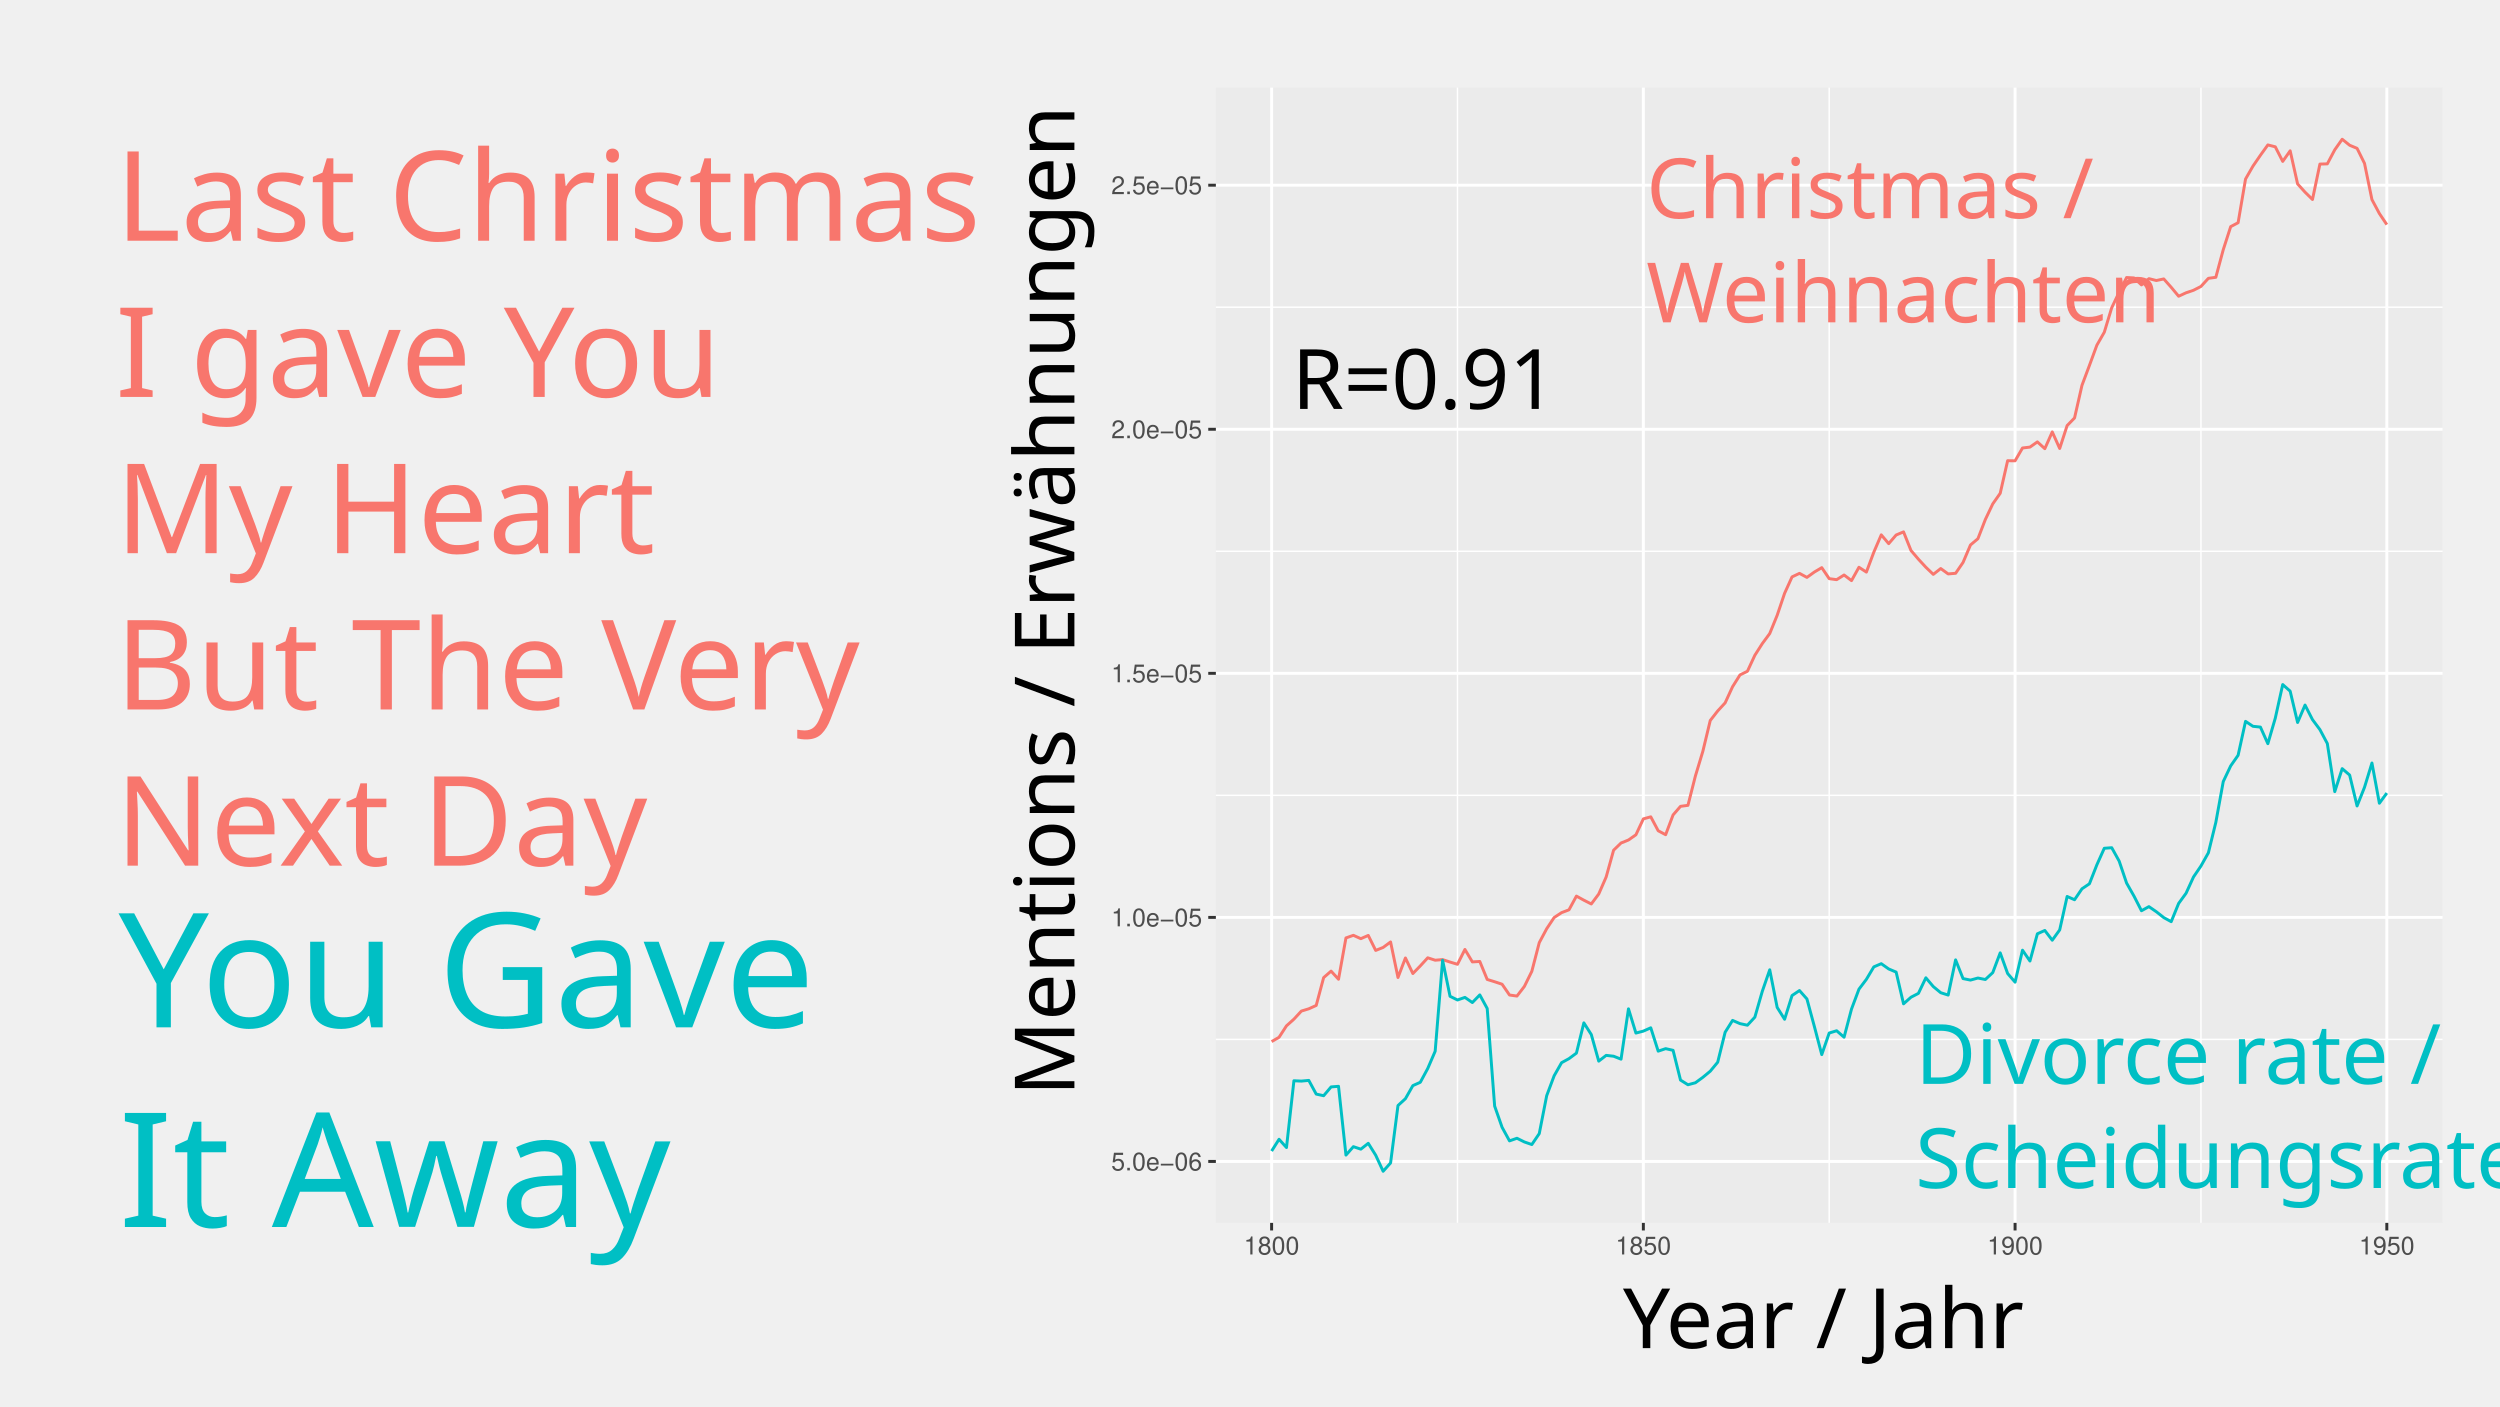
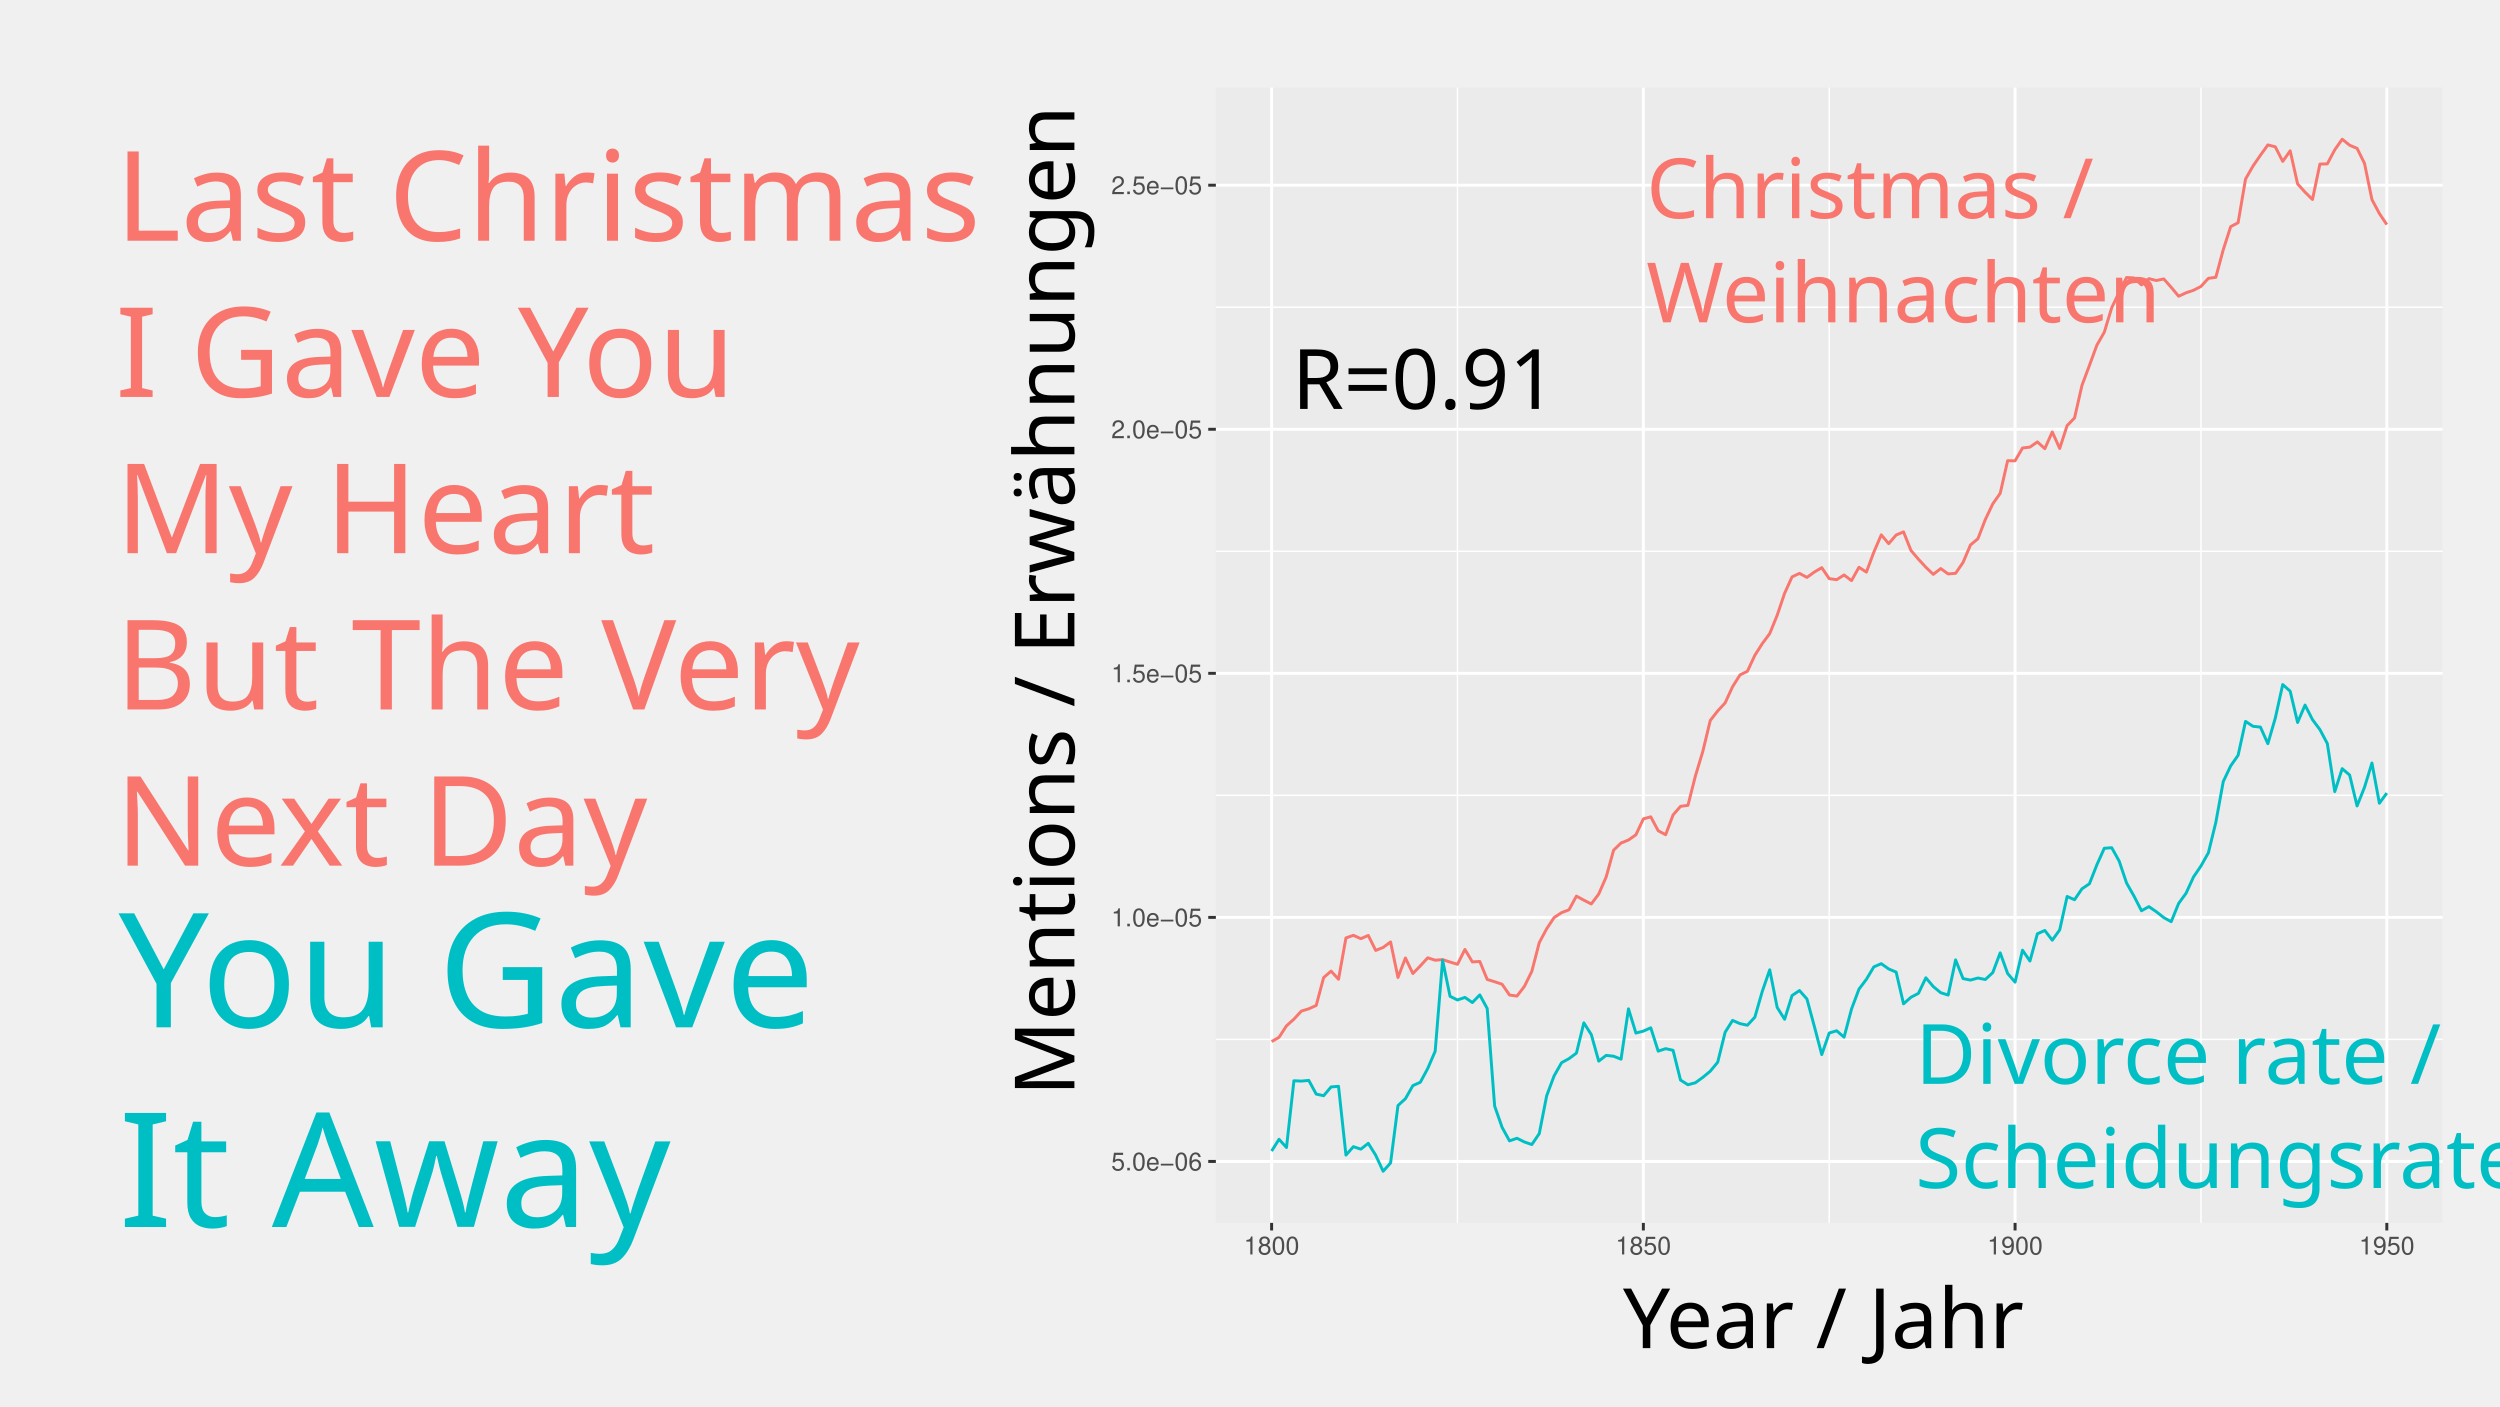
<svg xmlns="http://www.w3.org/2000/svg" width="1920" height="1080" viewBox="0 0 508 285.75" version="1.1" id="svg8">
  <defs id="defs2">
    <clipPath id="clipPath871" clipPathUnits="userSpaceOnUse">
      <path id="path869" d="M 38.7,71.99 H 498.52 V 481.07 H 38.7 Z" />
    </clipPath>
    <clipPath id="clipPath1471" clipPathUnits="userSpaceOnUse">
      <path id="path1469" d="M 56.47,71.99 H 498.52 V 481.07 H 56.47 Z" />
    </clipPath>
  </defs>
  <g id="layer1" transform="translate(0,-11.24998)">
    <g transform="matrix(0.5144244,0,0,-0.5144244,166.6984,283.76)" id="g823">
      <g transform="matrix(0,-1.598432,1.598432,0,-55.47233,217.3184)" id="g1031-3-5-5" style="fill:#f8766d;fill-opacity:1">
        <text id="text1035-9-7-9" style="font-variant:normal;font-weight:normal;font-size:11px;font-family:Helvetica;-inkscape-font-specification:Helvetica;writing-mode:lr-tb;fill:#f8766d;fill-opacity:1;fill-rule:nonzero;stroke:none" transform="matrix(0,1,1,0,13.38,239.23)">
          <tspan id="tspan1033-2-2-1" style="font-style:normal;font-variant:normal;font-weight:normal;font-stretch:normal;font-size:24.688px;font-family:'Baskerville Old Face';-inkscape-font-specification:'Baskerville Old Face';fill:#f8766d;fill-opacity:1" x="0" y="9.908" />
        </text>
        <text xml:space="preserve" style="font-style:normal;font-weight:normal;font-size:20.573px;line-height:1.25;font-family:sans-serif;letter-spacing:0px;word-spacing:0px;fill:#f8766d;fill-opacity:1;stroke:none;stroke-width:0.514" x="169.27" y="-11.776" id="text1332-2-4-4" transform="matrix(0,1,1,0,0,0)">
          <tspan id="tspan1330-6-2-8" x="169.27" y="-11.776" style="font-style:normal;font-variant:normal;font-weight:normal;font-stretch:normal;font-size:32.917px;font-family:'Baskerville Old Face';-inkscape-font-specification:'Baskerville Old Face';fill:#f8766d;fill-opacity:1;stroke-width:0.514">R=0.83</tspan>
        </text>
        <g transform="matrix(0,0.6857719,-0.6857719,0,156.1046,93.71242)" id="g1423">
          <g id="g1425" />
          <g id="g1427" />
          <g id="g1429" />
          <g id="g1431" />
          <g id="g1433" />
          <g id="g1435" />
          <g id="g1437" />
          <g id="g1439" />
          <g id="g1441" />
          <g id="g1443" />
          <g id="g1445" />
          <g id="g1447" />
          <g id="g1449" />
          <g id="g1451" />
          <g id="g1453" />
          <g id="g1455" />
          <g id="g1457" />
          <g id="g1463" />
          <g id="g1465">
            <g clip-path="url(#clipPath1471)" id="g1467">
              <path id="path1473" style="fill:#ebebeb;fill-opacity:1;fill-rule:nonzero;stroke:none" d="M 56.47,71.99 H 498.52 V 481.07 H 56.47 Z" />
              <path id="path1475" style="fill:none;stroke:#ffffff;stroke-width:0.53;stroke-linecap:butt;stroke-linejoin:round;stroke-miterlimit:10;stroke-dasharray:none;stroke-opacity:1" d="M 56.47,138.09 H 498.52" />
              <path id="path1477" style="fill:none;stroke:#ffffff;stroke-width:0.53;stroke-linecap:butt;stroke-linejoin:round;stroke-miterlimit:10;stroke-dasharray:none;stroke-opacity:1" d="M 56.47,226.04 H 498.52" />
              <path id="path1479" style="fill:none;stroke:#ffffff;stroke-width:0.53;stroke-linecap:butt;stroke-linejoin:round;stroke-miterlimit:10;stroke-dasharray:none;stroke-opacity:1" d="M 56.47,313.99 H 498.52" />
              <path id="path1481" style="fill:none;stroke:#ffffff;stroke-width:0.53;stroke-linecap:butt;stroke-linejoin:round;stroke-miterlimit:10;stroke-dasharray:none;stroke-opacity:1" d="M 56.47,401.94 H 498.52" />
              <path id="path1483" style="fill:none;stroke:#ffffff;stroke-width:0.53;stroke-linecap:butt;stroke-linejoin:round;stroke-miterlimit:10;stroke-dasharray:none;stroke-opacity:1" d="M 143.54,71.99 V 481.07" />
              <path id="path1485" style="fill:none;stroke:#ffffff;stroke-width:0.53;stroke-linecap:butt;stroke-linejoin:round;stroke-miterlimit:10;stroke-dasharray:none;stroke-opacity:1" d="M 277.49,71.99 V 481.07" />
              <path id="path1487" style="fill:none;stroke:#ffffff;stroke-width:0.53;stroke-linecap:butt;stroke-linejoin:round;stroke-miterlimit:10;stroke-dasharray:none;stroke-opacity:1" d="M 411.45,71.99 V 481.07" />
              <path id="path1489" style="fill:none;stroke:#ffffff;stroke-width:1.07;stroke-linecap:butt;stroke-linejoin:round;stroke-miterlimit:10;stroke-dasharray:none;stroke-opacity:1" d="M 56.47,94.12 H 498.52" />
              <path id="path1491" style="fill:none;stroke:#ffffff;stroke-width:1.07;stroke-linecap:butt;stroke-linejoin:round;stroke-miterlimit:10;stroke-dasharray:none;stroke-opacity:1" d="M 56.47,182.06 H 498.52" />
              <path id="path1493" style="fill:none;stroke:#ffffff;stroke-width:1.07;stroke-linecap:butt;stroke-linejoin:round;stroke-miterlimit:10;stroke-dasharray:none;stroke-opacity:1" d="M 56.47,270.01 H 498.52" />
              <path id="path1495" style="fill:none;stroke:#ffffff;stroke-width:1.07;stroke-linecap:butt;stroke-linejoin:round;stroke-miterlimit:10;stroke-dasharray:none;stroke-opacity:1" d="M 56.47,357.96 H 498.52" />
              <path id="path1497" style="fill:none;stroke:#ffffff;stroke-width:1.07;stroke-linecap:butt;stroke-linejoin:round;stroke-miterlimit:10;stroke-dasharray:none;stroke-opacity:1" d="M 56.47,445.91 H 498.52" />
              <path id="path1499" style="fill:none;stroke:#ffffff;stroke-width:1.07;stroke-linecap:butt;stroke-linejoin:round;stroke-miterlimit:10;stroke-dasharray:none;stroke-opacity:1" d="M 76.56,71.99 V 481.07" />
              <path id="path1501" style="fill:none;stroke:#ffffff;stroke-width:1.07;stroke-linecap:butt;stroke-linejoin:round;stroke-miterlimit:10;stroke-dasharray:none;stroke-opacity:1" d="M 210.52,71.99 V 481.07" />
              <path id="path1503" style="fill:none;stroke:#ffffff;stroke-width:1.07;stroke-linecap:butt;stroke-linejoin:round;stroke-miterlimit:10;stroke-dasharray:none;stroke-opacity:1" d="M 344.47,71.99 V 481.07" />
              <path id="path1505" style="fill:none;stroke:#ffffff;stroke-width:1.07;stroke-linecap:butt;stroke-linejoin:round;stroke-miterlimit:10;stroke-dasharray:none;stroke-opacity:1" d="M 478.43,71.99 V 481.07" />
              <path id="path1507" style="fill:none;stroke:#f8766d;stroke-width:1.07;stroke-linecap:butt;stroke-linejoin:round;stroke-miterlimit:10;stroke-dasharray:none;stroke-opacity:1" d="m 76.56,137.3 2.68,1.56 2.68,4.12 2.68,2.41 2.68,2.91 2.68,0.82 2.67,1.21 2.68,10.03 2.68,2.34 2.68,-2.93 2.68,14.89 2.68,0.94 2.68,-1.21 2.68,1.17 2.68,-5.4 2.68,1.07 2.68,1.98 2.67,-12.81 2.68,7.04 2.68,-5.61 2.68,2.75 2.68,2.92 2.68,-0.87 2.68,0.22 2.68,-0.88 2.68,-0.81 2.68,5.35 2.68,-4.49 2.68,0.16 2.67,-6.48 2.68,-0.83 2.68,-0.89 2.68,-3.89 2.68,-0.38 2.68,3.48 2.68,5.44 2.68,10.33 2.68,5.02 2.68,4.03 2.68,1.76 2.67,1.02 2.68,4.94 2.68,-1.47 2.68,-1.36 2.68,3.58 2.68,6.15 2.68,9.65 2.68,2.59 2.68,1.08 2.68,1.88 2.68,5.73 2.67,0.74 2.68,-5.02 2.68,-1.42 2.68,7.12 2.68,3.1 2.68,0.36 2.68,10.56 2.68,8.88 2.68,11.14 2.68,3.43 2.68,2.92 2.68,5.82 2.67,4.24 2.68,1.32 2.68,5.77 2.68,4.2 2.68,3.63 2.68,6.57 2.68,7.93 2.68,5.91 2.68,1.27 2.68,-1.45 2.68,1.93 2.67,1.58 2.68,-3.96 2.68,-0.37 2.68,1.68 2.68,-2.02 2.68,4.81 2.68,-1.74 2.68,7.18 2.68,6.24 2.68,-3.17 2.68,3.12 2.67,1.12 2.68,-6.7 2.68,-3.14 2.68,-2.9 2.68,-2.57 2.68,2.1 2.68,-1.94 2.68,0.23 2.68,3.9 2.68,6.3 2.68,2.26 2.68,6.93 2.67,5.62 2.68,3.81 2.68,11.75 2.68,-0.04 2.68,4.62 2.68,0.32 2.68,1.88 2.68,-2.45 2.68,6.04 2.68,-5.96 2.68,8.25 2.67,2.75 2.68,11.76 2.68,7.15 2.68,7.3 2.68,4.68 2.68,8.83 2.68,5.61 2.68,5.27 2.68,-0.15 2.68,-2.51 2.68,2.25 2.67,-0.67 2.68,0.57 2.68,-3.01 2.68,-3.22 2.68,1.24 2.68,0.91 2.68,1.37 2.68,2.93 2.68,0.37 2.68,9.95 2.68,8.31 2.67,1.41 2.68,15.74 2.68,4.66 2.68,3.91 2.68,3.72 2.68,-0.68 2.68,-5.25 2.68,3.81 2.68,-11.94 2.68,-2.96 2.68,-2.64 2.68,12.76 2.67,0.08 2.68,5.06 2.68,3.81 2.68,-2.16 2.68,-1.12 2.68,-5.42 2.68,-13.06 2.68,-5.01 2.68,-4" />
              <path id="path1509" style="fill:none;stroke:#00bfc4;stroke-width:1.07;stroke-linecap:butt;stroke-linejoin:round;stroke-miterlimit:10;stroke-dasharray:none;stroke-opacity:1" d="m 76.56,97.86 2.68,4.24 2.68,-2.97 2.68,24.06 2.68,-0.12 2.68,0.25 2.67,-4.93 2.68,-0.59 2.68,3.17 2.68,0.22 2.68,-24.78 2.68,3.03 2.68,-0.9 2.68,2.11 2.68,-4.29 2.68,-5.78 2.68,3 2.67,20.69 2.68,2.46 2.68,4.71 2.68,1.2 2.68,4.97 2.68,6.22 2.68,32.79 2.68,-12.99 2.68,-1.33 2.68,0.93 2.68,-1.85 2.68,2.75 2.67,-4.9 2.68,-35.17 2.68,-7.64 2.68,-4.89 2.68,0.94 2.68,-1.33 2.68,-0.93 2.68,3.94 2.68,13.67 2.68,7.16 2.68,4.72 2.67,1.46 2.68,1.99 2.68,10.9 2.68,-4.21 2.68,-9.58 2.68,2.08 2.68,-0.31 2.68,-1.06 2.68,18.14 2.68,-8.73 2.68,0.7 2.67,1.19 2.68,-8.41 2.68,0.9 2.68,-0.6 2.68,-10.72 2.68,-1.69 2.68,0.72 2.68,1.95 2.68,2.22 2.68,3.24 2.68,10.8 2.68,4.26 2.67,-1.16 2.68,-0.57 2.68,2.9 2.68,9.31 2.68,7.76 2.68,-13.56 2.68,-4.27 2.68,8.55 2.68,1.8 2.68,-3.03 2.68,-9.9 2.67,-10.15 2.68,7.77 2.68,0.82 2.68,-2.32 2.68,10.14 2.68,7.16 2.68,3.55 2.68,4.49 2.68,1.15 2.68,-1.9 2.68,-1.13 2.67,-11.44 2.68,2.38 2.68,1.39 2.68,5.61 2.68,-3.16 2.68,-2.21 2.68,-0.85 2.68,12.68 2.68,-6.74 2.68,-0.54 2.68,0.74 2.68,-0.53 2.67,2.49 2.68,7.11 2.68,-7.44 2.68,-3.12 2.68,11.52 2.68,-3.9 2.68,9.81 2.68,1.2 2.68,-3.51 2.68,3.72 2.68,12.04 2.67,-1.17 2.68,3.94 2.68,1.8 2.68,6.83 2.68,5.97 2.68,0.2 2.68,-4.83 2.68,-7.92 2.68,-4.72 2.68,-5.24 2.68,1.48 2.67,-1.84 2.68,-2.11 2.68,-1.47 2.68,6.57 2.68,3.68 2.68,5.86 2.68,3.95 2.68,4.76 2.68,10.95 2.68,14.72 2.68,5.65 2.67,3.82 2.68,12.22 2.68,-1.78 2.68,-0.28 2.68,-5.98 2.68,9.2 2.68,12.1 2.68,-2.38 2.68,-11.28 2.68,6.27 2.68,-5.24 2.68,-3.6 2.67,-5.02 2.68,-17.33 2.68,8.28 2.68,-2.3 2.68,-11.14 2.68,6.73 2.68,8.74 2.68,-14.49 2.68,3.67" />
            </g>
          </g>
          <g id="g1511" />
          <g id="g1513" />
          <g id="g1515" />
          <g id="g1517" />
          <g id="g1519" />
          <g id="g1521" />
          <g id="g1523" />
          <g id="g1525" />
          <g id="g1527" />
          <g id="g1529" />
          <g id="g1531" />
          <g id="g1533" />
          <g id="g1535" />
          <g id="g1537" />
          <g id="g1539" />
          <g id="g1541">
            <text id="text1545" style="font-variant:normal;font-weight:normal;font-size:9px;font-family:Helvetica;-inkscape-font-specification:Helvetica;writing-mode:lr-tb;fill:#4d4d4d;fill-opacity:1;fill-rule:nonzero;stroke:none" transform="matrix(1,0,0,-1,18.76,90.88)">
              <tspan id="tspan1543" y="0" x="0 5.004 7.506 12.51 17.514 22.77 27.774">5.0e−06</tspan>
            </text>
            <text id="text1549" style="font-variant:normal;font-weight:normal;font-size:9px;font-family:Helvetica;-inkscape-font-specification:Helvetica;writing-mode:lr-tb;fill:#4d4d4d;fill-opacity:1;fill-rule:nonzero;stroke:none" transform="matrix(1,0,0,-1,18.76,178.83)">
              <tspan id="tspan1547" y="0" x="0 5.004 7.506 12.51 17.514 22.77 27.774">1.0e−05</tspan>
            </text>
            <text id="text1553" style="font-variant:normal;font-weight:normal;font-size:9px;font-family:Helvetica;-inkscape-font-specification:Helvetica;writing-mode:lr-tb;fill:#4d4d4d;fill-opacity:1;fill-rule:nonzero;stroke:none" transform="matrix(1,0,0,-1,18.76,266.78)">
              <tspan id="tspan1551" y="0" x="0 5.004 7.506 12.51 17.514 22.77 27.774">1.5e−05</tspan>
            </text>
            <text id="text1557" style="font-variant:normal;font-weight:normal;font-size:9px;font-family:Helvetica;-inkscape-font-specification:Helvetica;writing-mode:lr-tb;fill:#4d4d4d;fill-opacity:1;fill-rule:nonzero;stroke:none" transform="matrix(1,0,0,-1,18.76,354.73)">
              <tspan id="tspan1555" y="0" x="0 5.004 7.506 12.51 17.514 22.77 27.774">2.0e−05</tspan>
            </text>
            <text id="text1561" style="font-variant:normal;font-weight:normal;font-size:9px;font-family:Helvetica;-inkscape-font-specification:Helvetica;writing-mode:lr-tb;fill:#4d4d4d;fill-opacity:1;fill-rule:nonzero;stroke:none" transform="matrix(1,0,0,-1,18.76,442.68)">
              <tspan id="tspan1559" y="0" x="0 5.004 7.506 12.51 17.514 22.77 27.774">2.5e−05</tspan>
            </text>
          </g>
          <g id="g1563" />
          <g id="g1565">
            <path id="path1567" style="fill:none;stroke:#333333;stroke-width:1.07;stroke-linecap:butt;stroke-linejoin:round;stroke-miterlimit:10;stroke-dasharray:none;stroke-opacity:1" d="m 53.73,94.12 h 2.74" />
            <path id="path1569" style="fill:none;stroke:#333333;stroke-width:1.07;stroke-linecap:butt;stroke-linejoin:round;stroke-miterlimit:10;stroke-dasharray:none;stroke-opacity:1" d="m 53.73,182.06 h 2.74" />
            <path id="path1571" style="fill:none;stroke:#333333;stroke-width:1.07;stroke-linecap:butt;stroke-linejoin:round;stroke-miterlimit:10;stroke-dasharray:none;stroke-opacity:1" d="m 53.73,270.01 h 2.74" />
            <path id="path1573" style="fill:none;stroke:#333333;stroke-width:1.07;stroke-linecap:butt;stroke-linejoin:round;stroke-miterlimit:10;stroke-dasharray:none;stroke-opacity:1" d="m 53.73,357.96 h 2.74" />
            <path id="path1575" style="fill:none;stroke:#333333;stroke-width:1.07;stroke-linecap:butt;stroke-linejoin:round;stroke-miterlimit:10;stroke-dasharray:none;stroke-opacity:1" d="m 53.73,445.91 h 2.74" />
          </g>
          <g id="g1577" />
          <g id="g1579" />
          <g id="g1581" />
          <g id="g1583" />
          <g id="g1585" />
          <g id="g1587" />
          <g id="g1589" />
          <g id="g1591" />
          <g id="g1593" />
          <g id="g1595">
            <path id="path1597" style="fill:none;stroke:#333333;stroke-width:1.07;stroke-linecap:butt;stroke-linejoin:round;stroke-miterlimit:10;stroke-dasharray:none;stroke-opacity:1" d="m 76.56,69.25 v 2.74" />
            <path id="path1599" style="fill:none;stroke:#333333;stroke-width:1.07;stroke-linecap:butt;stroke-linejoin:round;stroke-miterlimit:10;stroke-dasharray:none;stroke-opacity:1" d="m 210.52,69.25 v 2.74" />
            <path id="path1601" style="fill:none;stroke:#333333;stroke-width:1.07;stroke-linecap:butt;stroke-linejoin:round;stroke-miterlimit:10;stroke-dasharray:none;stroke-opacity:1" d="m 344.47,69.25 v 2.74" />
            <path id="path1603" style="fill:none;stroke:#333333;stroke-width:1.07;stroke-linecap:butt;stroke-linejoin:round;stroke-miterlimit:10;stroke-dasharray:none;stroke-opacity:1" d="m 478.43,69.25 v 2.74" />
          </g>
          <g id="g1605" />
          <g id="g1607">
            <text id="text1611" style="font-variant:normal;font-weight:normal;font-size:9px;font-family:Helvetica;-inkscape-font-specification:Helvetica;writing-mode:lr-tb;fill:#4d4d4d;fill-opacity:1;fill-rule:nonzero;stroke:none" transform="matrix(1,0,0,-1,66.55,60.59)">
              <tspan id="tspan1609" y="0" x="0 5.004 10.008 15.012">1800</tspan>
            </text>
            <text id="text1615" style="font-variant:normal;font-weight:normal;font-size:9px;font-family:Helvetica;-inkscape-font-specification:Helvetica;writing-mode:lr-tb;fill:#4d4d4d;fill-opacity:1;fill-rule:nonzero;stroke:none" transform="matrix(1,0,0,-1,200.51,60.59)">
              <tspan id="tspan1613" y="0" x="0 5.004 10.008 15.012">1850</tspan>
            </text>
            <text id="text1619" style="font-variant:normal;font-weight:normal;font-size:9px;font-family:Helvetica;-inkscape-font-specification:Helvetica;writing-mode:lr-tb;fill:#4d4d4d;fill-opacity:1;fill-rule:nonzero;stroke:none" transform="matrix(1,0,0,-1,334.46,60.59)">
              <tspan id="tspan1617" y="0" x="0 5.004 10.008 15.012">1900</tspan>
            </text>
            <text id="text1623" style="font-variant:normal;font-weight:normal;font-size:9px;font-family:Helvetica;-inkscape-font-specification:Helvetica;writing-mode:lr-tb;fill:#4d4d4d;fill-opacity:1;fill-rule:nonzero;stroke:none" transform="matrix(1,0,0,-1,468.42,60.59)">
              <tspan id="tspan1621" y="0" x="0 5.004 10.008 15.012">1950</tspan>
            </text>
          </g>
          <g id="g1625" />
          <g id="g1627" />
          <g id="g1629" />
          <g id="g1631" />
          <g id="g1633" />
          <g id="g1641" />
          <g id="g1649" />
          <g id="g1651" />
          <g id="g1653" />
          <g id="g1655" />
          <g id="g1657" />
          <g id="g1659" />
          <g id="g1661" />
          <g id="g1667" />
          <g id="g1669" />
          <g id="g1671" />
          <g id="g1679" />
          <g id="g1681" />
          <g id="g1687" />
          <g id="g1693" />
          <g id="g1699" />
          <g id="g1705" />
          <g id="g1707" />
          <g id="g1709" />
          <g id="g1717" />
          <g id="g1719" />
          <g id="g1721" />
          <g id="g1723" />
          <g id="g1731" />
          <g id="g1733" />
          <g id="g1735" />
          <g id="g1737" />
          <g id="g1739" />
          <g id="g1741" />
          <g id="g1743">
            <text id="text1747" style="font-variant:normal;font-weight:normal;font-size:13px;font-family:Helvetica;-inkscape-font-specification:Helvetica;writing-mode:lr-tb;fill:#000000;fill-opacity:1;fill-rule:nonzero;stroke:none" transform="matrix(1,0,0,-1,56.47,489.19)">
              <tspan id="tspan1745" x="0" y="11.71" />
            </text>
          </g>
          <g id="g1749" />
          <g id="g1751" />
          <g id="g1753" />
          <g id="g1755" />
          <g id="g1757" />
          <g id="g1759" />
        </g>
      </g>
      <g id="g825" />
      <g id="g827" />
      <g id="g829" />
      <g id="g831" />
      <g id="g833" />
      <g id="g835" />
      <g id="g837" />
      <g id="g839" />
      <g id="g841" />
      <g id="g843" />
      <g id="g845" />
      <g id="g847" />
      <g id="g849" />
      <g id="g851" />
      <g id="g853" />
      <g id="g855" />
      <g id="g857" />
      <g id="g863" />
      <g id="g909" />
      <g id="g911" />
      <g id="g913" />
      <g id="g915" />
      <g id="g917" />
      <g id="g919" />
      <g id="g921" />
      <g id="g923" />
      <g id="g925" />
      <g id="g927" />
      <g id="g929" />
      <g id="g931" />
      <g id="g933" />
      <g id="g935" />
      <g id="g937" />
      <g id="g957" />
      <g id="g969" />
      <g id="g971" />
      <g id="g973" />
      <g id="g975" />
      <g id="g977" />
      <g id="g979" />
      <g id="g981" />
      <g id="g983" />
      <g id="g985" />
      <g id="g997" />
      <g id="g1017" />
      <g id="g1019" />
      <g id="g1021" />
      <g id="g1023" />
      <g id="g1025" />
      <g id="g1027" />
      <g id="g1029" />
      <g id="g1031" transform="translate(117.267,12.85822)">
        <text id="text1035" style="font-variant:normal;font-weight:normal;font-size:11px;font-family:Helvetica;-inkscape-font-specification:Helvetica;writing-mode:lr-tb;fill:#000000;fill-opacity:1;fill-rule:nonzero;stroke:none" transform="matrix(0,1,1,0,13.38,239.23)">
          <tspan id="tspan1033" style="font-style:normal;font-variant:normal;font-weight:normal;font-stretch:normal;font-size:24.688px;font-family:'Baskerville Old Face';-inkscape-font-specification:'Baskerville Old Face'" x="0" y="9.908" />
        </text>
        <text xml:space="preserve" style="font-style:normal;font-weight:normal;font-size:20.573px;line-height:1.25;font-family:sans-serif;letter-spacing:0px;word-spacing:0px;fill:#000000;fill-opacity:1;stroke:none;stroke-width:0.514" x="83.891" y="-16.919" id="text1332" transform="matrix(0,1,1,0,0,0)">
          <tspan id="tspan1330" x="83.891" y="-16.919" style="font-style:normal;font-variant:normal;font-weight:normal;font-stretch:normal;font-size:32.917px;font-family:'Baskerville Old Face';-inkscape-font-specification:'Baskerville Old Face';stroke-width:0.514">Mentions / Erwähnungen</tspan>
        </text>
      </g>
      <g id="g1037" />
      <g id="g1039" />
      <g id="g1041" />
      <g id="g1043" />
      <g id="g1045" />
      <g id="g1047" />
      <g id="g1049" />
      <g id="g1055" />
      <g id="g1057" />
      <g id="g1059" />
      <g id="g1061" />
      <g id="g1067" />
      <g id="g1069" />
      <g id="g1075" />
      <g id="g1081" />
      <g id="g1087" />
      <g id="g1093" />
      <g id="g1099" />
      <g id="g1105" />
      <g id="g1107" />
      <g id="g1109" />
      <g id="g1117" />
      <g id="g1119" />
      <g id="g1121" />
      <g id="g1123" />
      <g id="g1131" />
      <g id="g1133" />
      <g id="g1135" />
      <g id="g1137" />
      <g id="g1139" />
      <g id="g1141" />
      <g id="g1149" />
      <g id="g1151" />
      <g id="g1153" />
      <g id="g1155" />
      <g id="g1157" />
      <g id="g1159" />
      <g transform="rotate(-90,306.9833,99.07965)" id="g1031-3" style="fill:#f8766d;fill-opacity:1">
        <text id="text1035-9" style="font-variant:normal;font-weight:normal;font-size:11px;font-family:Helvetica;-inkscape-font-specification:Helvetica;writing-mode:lr-tb;fill:#f8766d;fill-opacity:1;fill-rule:nonzero;stroke:none" transform="matrix(0,1,1,0,13.38,239.23)">
          <tspan id="tspan1033-2" style="font-style:normal;font-variant:normal;font-weight:normal;font-stretch:normal;font-size:24.688px;font-family:'Baskerville Old Face';-inkscape-font-specification:'Baskerville Old Face';fill:#f8766d;fill-opacity:1" x="0" y="9.908" />
        </text>
        <text xml:space="preserve" style="font-style:normal;font-weight:normal;font-size:20.573px;line-height:1.25;font-family:sans-serif;letter-spacing:0px;word-spacing:0px;fill:#f8766d;fill-opacity:1;stroke:none;stroke-width:0.514" x="118.351" y="-37.492" id="text1332-2" transform="matrix(0,1,1,0,0,0)">
          <tspan id="tspan1330-6" x="118.351" y="-37.492" style="font-style:normal;font-variant:normal;font-weight:normal;font-stretch:normal;font-size:32.917px;font-family:'Baskerville Old Face';-inkscape-font-specification:'Baskerville Old Face';fill:#f8766d;fill-opacity:1;stroke-width:0.514">Christmas /</tspan>
          <tspan x="118.351" y="3.654" style="font-style:normal;font-variant:normal;font-weight:normal;font-stretch:normal;font-size:32.917px;font-family:'Baskerville Old Face';-inkscape-font-specification:'Baskerville Old Face';fill:#f8766d;fill-opacity:1;stroke-width:0.514" id="tspan1984">Weihnachten</tspan>
        </text>
      </g>
      <g transform="rotate(-90,244.6878,-75.65202)" id="g1031-3-5" style="fill:#f8766d;fill-opacity:1">
        <text id="text1035-9-7" style="font-variant:normal;font-weight:normal;font-size:11px;font-family:Helvetica;-inkscape-font-specification:Helvetica;writing-mode:lr-tb;fill:#f8766d;fill-opacity:1;fill-rule:nonzero;stroke:none" transform="matrix(0,1,1,0,13.38,239.23)">
          <tspan id="tspan1033-2-2" style="font-style:normal;font-variant:normal;font-weight:normal;font-stretch:normal;font-size:24.688px;font-family:'Baskerville Old Face';-inkscape-font-specification:'Baskerville Old Face';fill:#f8766d;fill-opacity:1" x="0" y="9.908" />
        </text>
        <text xml:space="preserve" style="font-style:normal;font-weight:normal;font-size:20.573px;line-height:1.25;font-family:sans-serif;letter-spacing:0px;word-spacing:0px;fill:#00bfc4;fill-opacity:1;stroke:none;stroke-width:0.514" x="112.179" y="67.431" id="text1332-2-4" transform="matrix(0,1,1,0,0,0)">
          <tspan id="tspan1330-6-2" x="112.179" y="67.431" style="font-style:normal;font-variant:normal;font-weight:normal;font-stretch:normal;font-size:32.917px;font-family:'Baskerville Old Face';-inkscape-font-specification:'Baskerville Old Face';fill:#00bfc4;fill-opacity:1;stroke-width:0.514">Divorce rate / </tspan>
          <tspan x="112.179" y="108.577" style="font-style:normal;font-variant:normal;font-weight:normal;font-stretch:normal;font-size:32.917px;font-family:'Baskerville Old Face';-inkscape-font-specification:'Baskerville Old Face';fill:#00bfc4;fill-opacity:1;stroke-width:0.514" id="tspan1986">Scheidungsrate</tspan>
        </text>
      </g>
      <g id="g1031-8" transform="rotate(-90,48.85953,-1.178851)">
        <text id="text1035-3" style="font-variant:normal;font-weight:normal;font-size:11px;font-family:Helvetica;-inkscape-font-specification:Helvetica;writing-mode:lr-tb;fill:#000000;fill-opacity:1;fill-rule:nonzero;stroke:none" transform="matrix(0,1,1,0,13.38,239.23)">
          <tspan id="tspan1033-7" style="font-style:normal;font-variant:normal;font-weight:normal;font-stretch:normal;font-size:24.688px;font-family:'Baskerville Old Face';-inkscape-font-specification:'Baskerville Old Face'" x="0" y="9.908" />
        </text>
        <text xml:space="preserve" style="font-style:normal;font-weight:normal;font-size:20.573px;line-height:1.25;font-family:sans-serif;letter-spacing:0px;word-spacing:0px;fill:#000000;fill-opacity:1;stroke:none;stroke-width:0.514" x="266.992" y="50.458" id="text1332-6" transform="matrix(0,1,1,0,0,0)">
          <tspan id="tspan1330-65" x="266.992" y="50.458" style="font-style:normal;font-variant:normal;font-weight:normal;font-stretch:normal;font-size:32.917px;font-family:'Baskerville Old Face';-inkscape-font-specification:'Baskerville Old Face';stroke-width:0.514">Year / Jahr</tspan>
        </text>
      </g>
      <g id="g1031-8-9" transform="rotate(-90,141.2217,277.4508)">
        <text id="text1035-3-8" style="font-variant:normal;font-weight:normal;font-size:11px;font-family:Helvetica;-inkscape-font-specification:Helvetica;writing-mode:lr-tb;fill:#000000;fill-opacity:1;fill-rule:nonzero;stroke:none" transform="matrix(0,1,1,0,13.38,239.23)">
          <tspan id="tspan1033-7-9" style="font-style:normal;font-variant:normal;font-weight:normal;font-stretch:normal;font-size:24.688px;font-family:'Baskerville Old Face';-inkscape-font-specification:'Baskerville Old Face'" x="0" y="9.908" />
        </text>
        <text xml:space="preserve" style="font-style:normal;font-weight:normal;font-size:20.573px;line-height:1.25;font-family:sans-serif;letter-spacing:0px;word-spacing:0px;fill:#000000;fill-opacity:1;stroke:none;stroke-width:0.514" x="322.54" y="50.458" id="text1332-6-8" transform="matrix(0,1,1,0,0,0)">
          <tspan id="tspan1330-65-6" x="322.54" y="50.458" style="font-style:normal;font-variant:normal;font-weight:normal;font-stretch:normal;font-size:32.917px;font-family:'Baskerville Old Face';-inkscape-font-specification:'Baskerville Old Face';stroke-width:0.514">R=0.91</tspan>
        </text>
      </g>
      <g id="g1031-8-0" transform="rotate(-90,-141.2734,532.783)">
        <text id="text1035-3-88" style="font-variant:normal;font-weight:normal;font-size:11px;font-family:Helvetica;-inkscape-font-specification:Helvetica;writing-mode:lr-tb;fill:#000000;fill-opacity:1;fill-rule:nonzero;stroke:none" transform="matrix(0,1,1,0,13.38,239.23)">
          <tspan id="tspan1033-7-5" style="font-style:normal;font-variant:normal;font-weight:normal;font-stretch:normal;font-size:24.688px;font-family:'Baskerville Old Face';-inkscape-font-specification:'Baskerville Old Face'" x="0" y="9.908" />
        </text>
-         <text xml:space="preserve" style="font-style:normal;font-weight:normal;font-size:20.573px;line-height:1.25;font-family:sans-serif;letter-spacing:0px;word-spacing:0px;fill:#f8766d;fill-opacity:1;stroke:none;stroke-width:0.514;" x="395.574" y="-43.15" id="text1332-6-7" transform="matrix(0,1,1,0,0,0)">
-           <tspan id="tspan1330-65-62" x="395.574" y="-43.15" style="font-style:normal;font-variant:normal;font-weight:normal;font-stretch:normal;font-size:49.376px;font-family:'Baskerville Old Face';-inkscape-font-specification:'Baskerville Old Face';fill:#f8766d;fill-opacity:1;stroke-width:0.514;">Last Christmas</tspan>
-           <tspan x="395.574" y="18.57" style="font-style:normal;font-variant:normal;font-weight:normal;font-stretch:normal;font-size:49.376px;font-family:'Baskerville Old Face';-inkscape-font-specification:'Baskerville Old Face';fill:#f8766d;fill-opacity:1;stroke-width:0.514;" id="tspan2015">I gave You </tspan>
-           <tspan x="395.574" y="80.289" style="font-style:normal;font-variant:normal;font-weight:normal;font-stretch:normal;font-size:49.376px;font-family:'Baskerville Old Face';-inkscape-font-specification:'Baskerville Old Face';fill:#f8766d;fill-opacity:1;stroke-width:0.514;" id="tspan2023">My Heart</tspan>
-           <tspan x="395.574" y="142.009" style="font-style:normal;font-variant:normal;font-weight:normal;font-stretch:normal;font-size:49.376px;font-family:'Baskerville Old Face';-inkscape-font-specification:'Baskerville Old Face';fill:#f8766d;fill-opacity:1;stroke-width:0.514;" id="tspan2017">But The Very </tspan>
-           <tspan x="395.574" y="203.728" style="font-style:normal;font-variant:normal;font-weight:normal;font-stretch:normal;font-size:49.376px;font-family:'Baskerville Old Face';-inkscape-font-specification:'Baskerville Old Face';fill:#f8766d;fill-opacity:1;stroke-width:0.514;" id="tspan2021">Next Day</tspan>
-           <tspan x="395.574" y="238.857" style="font-style:normal;font-variant:normal;font-weight:normal;font-stretch:normal;font-size:49.376px;font-family:'Baskerville Old Face';-inkscape-font-specification:'Baskerville Old Face';fill:#f8766d;fill-opacity:1;stroke-width:0.514;" id="tspan2025" />
+         <text xml:space="preserve" style="font-style:normal;font-weight:normal;font-size:20.573px;line-height:1.25;font-family:sans-serif;letter-spacing:0px;word-spacing:0px;fill:#f8766d;fill-opacity:1;stroke:none;stroke-width:0.514" x="395.574" y="-43.15" id="text1332-6-7" transform="matrix(0,1,1,0,0,0)">
+           <tspan id="tspan1330-65-62" x="395.574" y="-43.15" style="font-style:normal;font-variant:normal;font-weight:normal;font-stretch:normal;font-size:49.376px;font-family:'Baskerville Old Face';-inkscape-font-specification:'Baskerville Old Face';fill:#f8766d;fill-opacity:1;stroke-width:0.514">Last Christmas</tspan>
+           <tspan x="395.574" y="18.57" style="font-style:normal;font-variant:normal;font-weight:normal;font-stretch:normal;font-size:49.376px;font-family:'Baskerville Old Face';-inkscape-font-specification:'Baskerville Old Face';fill:#f8766d;fill-opacity:1;stroke-width:0.514" id="tspan2015">I Gave You </tspan>
+           <tspan x="395.574" y="80.289" style="font-style:normal;font-variant:normal;font-weight:normal;font-stretch:normal;font-size:49.376px;font-family:'Baskerville Old Face';-inkscape-font-specification:'Baskerville Old Face';fill:#f8766d;fill-opacity:1;stroke-width:0.514" id="tspan2023">My Heart</tspan>
+           <tspan x="395.574" y="142.009" style="font-style:normal;font-variant:normal;font-weight:normal;font-stretch:normal;font-size:49.376px;font-family:'Baskerville Old Face';-inkscape-font-specification:'Baskerville Old Face';fill:#f8766d;fill-opacity:1;stroke-width:0.514" id="tspan2017">But The Very </tspan>
+           <tspan x="395.574" y="203.728" style="font-style:normal;font-variant:normal;font-weight:normal;font-stretch:normal;font-size:49.376px;font-family:'Baskerville Old Face';-inkscape-font-specification:'Baskerville Old Face';fill:#f8766d;fill-opacity:1;stroke-width:0.514" id="tspan2021">Next Day</tspan>
+           <tspan x="395.574" y="238.857" style="font-style:normal;font-variant:normal;font-weight:normal;font-stretch:normal;font-size:49.376px;font-family:'Baskerville Old Face';-inkscape-font-specification:'Baskerville Old Face';fill:#f8766d;fill-opacity:1;stroke-width:0.514" id="tspan2025" />
        </text>
        <text xml:space="preserve" style="font-style:normal;font-weight:normal;font-size:20.573px;line-height:1.25;font-family:sans-serif;letter-spacing:0px;word-spacing:0px;fill:#00bfc4;fill-opacity:1;stroke:none;stroke-width:0.514" x="396.812" y="267.577" id="text2047" transform="matrix(0,1,1,0,0,0)">
          <tspan id="tspan2045" x="396.812" y="267.577" style="font-style:normal;font-variant:normal;font-weight:normal;font-stretch:normal;font-size:63.091px;font-family:'Baskerville Old Face';-inkscape-font-specification:'Baskerville Old Face';fill:#00bfc4;fill-opacity:1;stroke-width:0.514">You Gave </tspan>
          <tspan x="396.812" y="346.441" style="font-style:normal;font-variant:normal;font-weight:normal;font-stretch:normal;font-size:63.091px;font-family:'Baskerville Old Face';-inkscape-font-specification:'Baskerville Old Face';fill:#00bfc4;fill-opacity:1;stroke-width:0.514" id="tspan2049">It Away</tspan>
        </text>
      </g>
      <flowRoot xml:space="preserve" id="flowRoot2027" style="fill:black;fill-opacity:1;stroke:none;font-family:sans-serif;font-style:normal;font-weight:normal;font-size:40px;line-height:1.25;letter-spacing:0px;word-spacing:0px">
        <flowRegion id="flowRegion2029">
          <rect id="rect2031" width="1232" height="951" x="676" y="-58" />
        </flowRegion>
        <flowPara id="flowPara2033" />
      </flowRoot>
      <flowRoot xml:space="preserve" id="flowRoot2035" style="fill:black;fill-opacity:1;stroke:none;font-family:sans-serif;font-style:normal;font-weight:normal;font-size:40px;line-height:1.25;letter-spacing:0px;word-spacing:0px">
        <flowRegion id="flowRegion2037">
          <rect id="rect2039" width="790" height="613" x="1193" y="577" />
        </flowRegion>
        <flowPara id="flowPara2041" />
      </flowRoot>
    </g>
  </g>
</svg>
